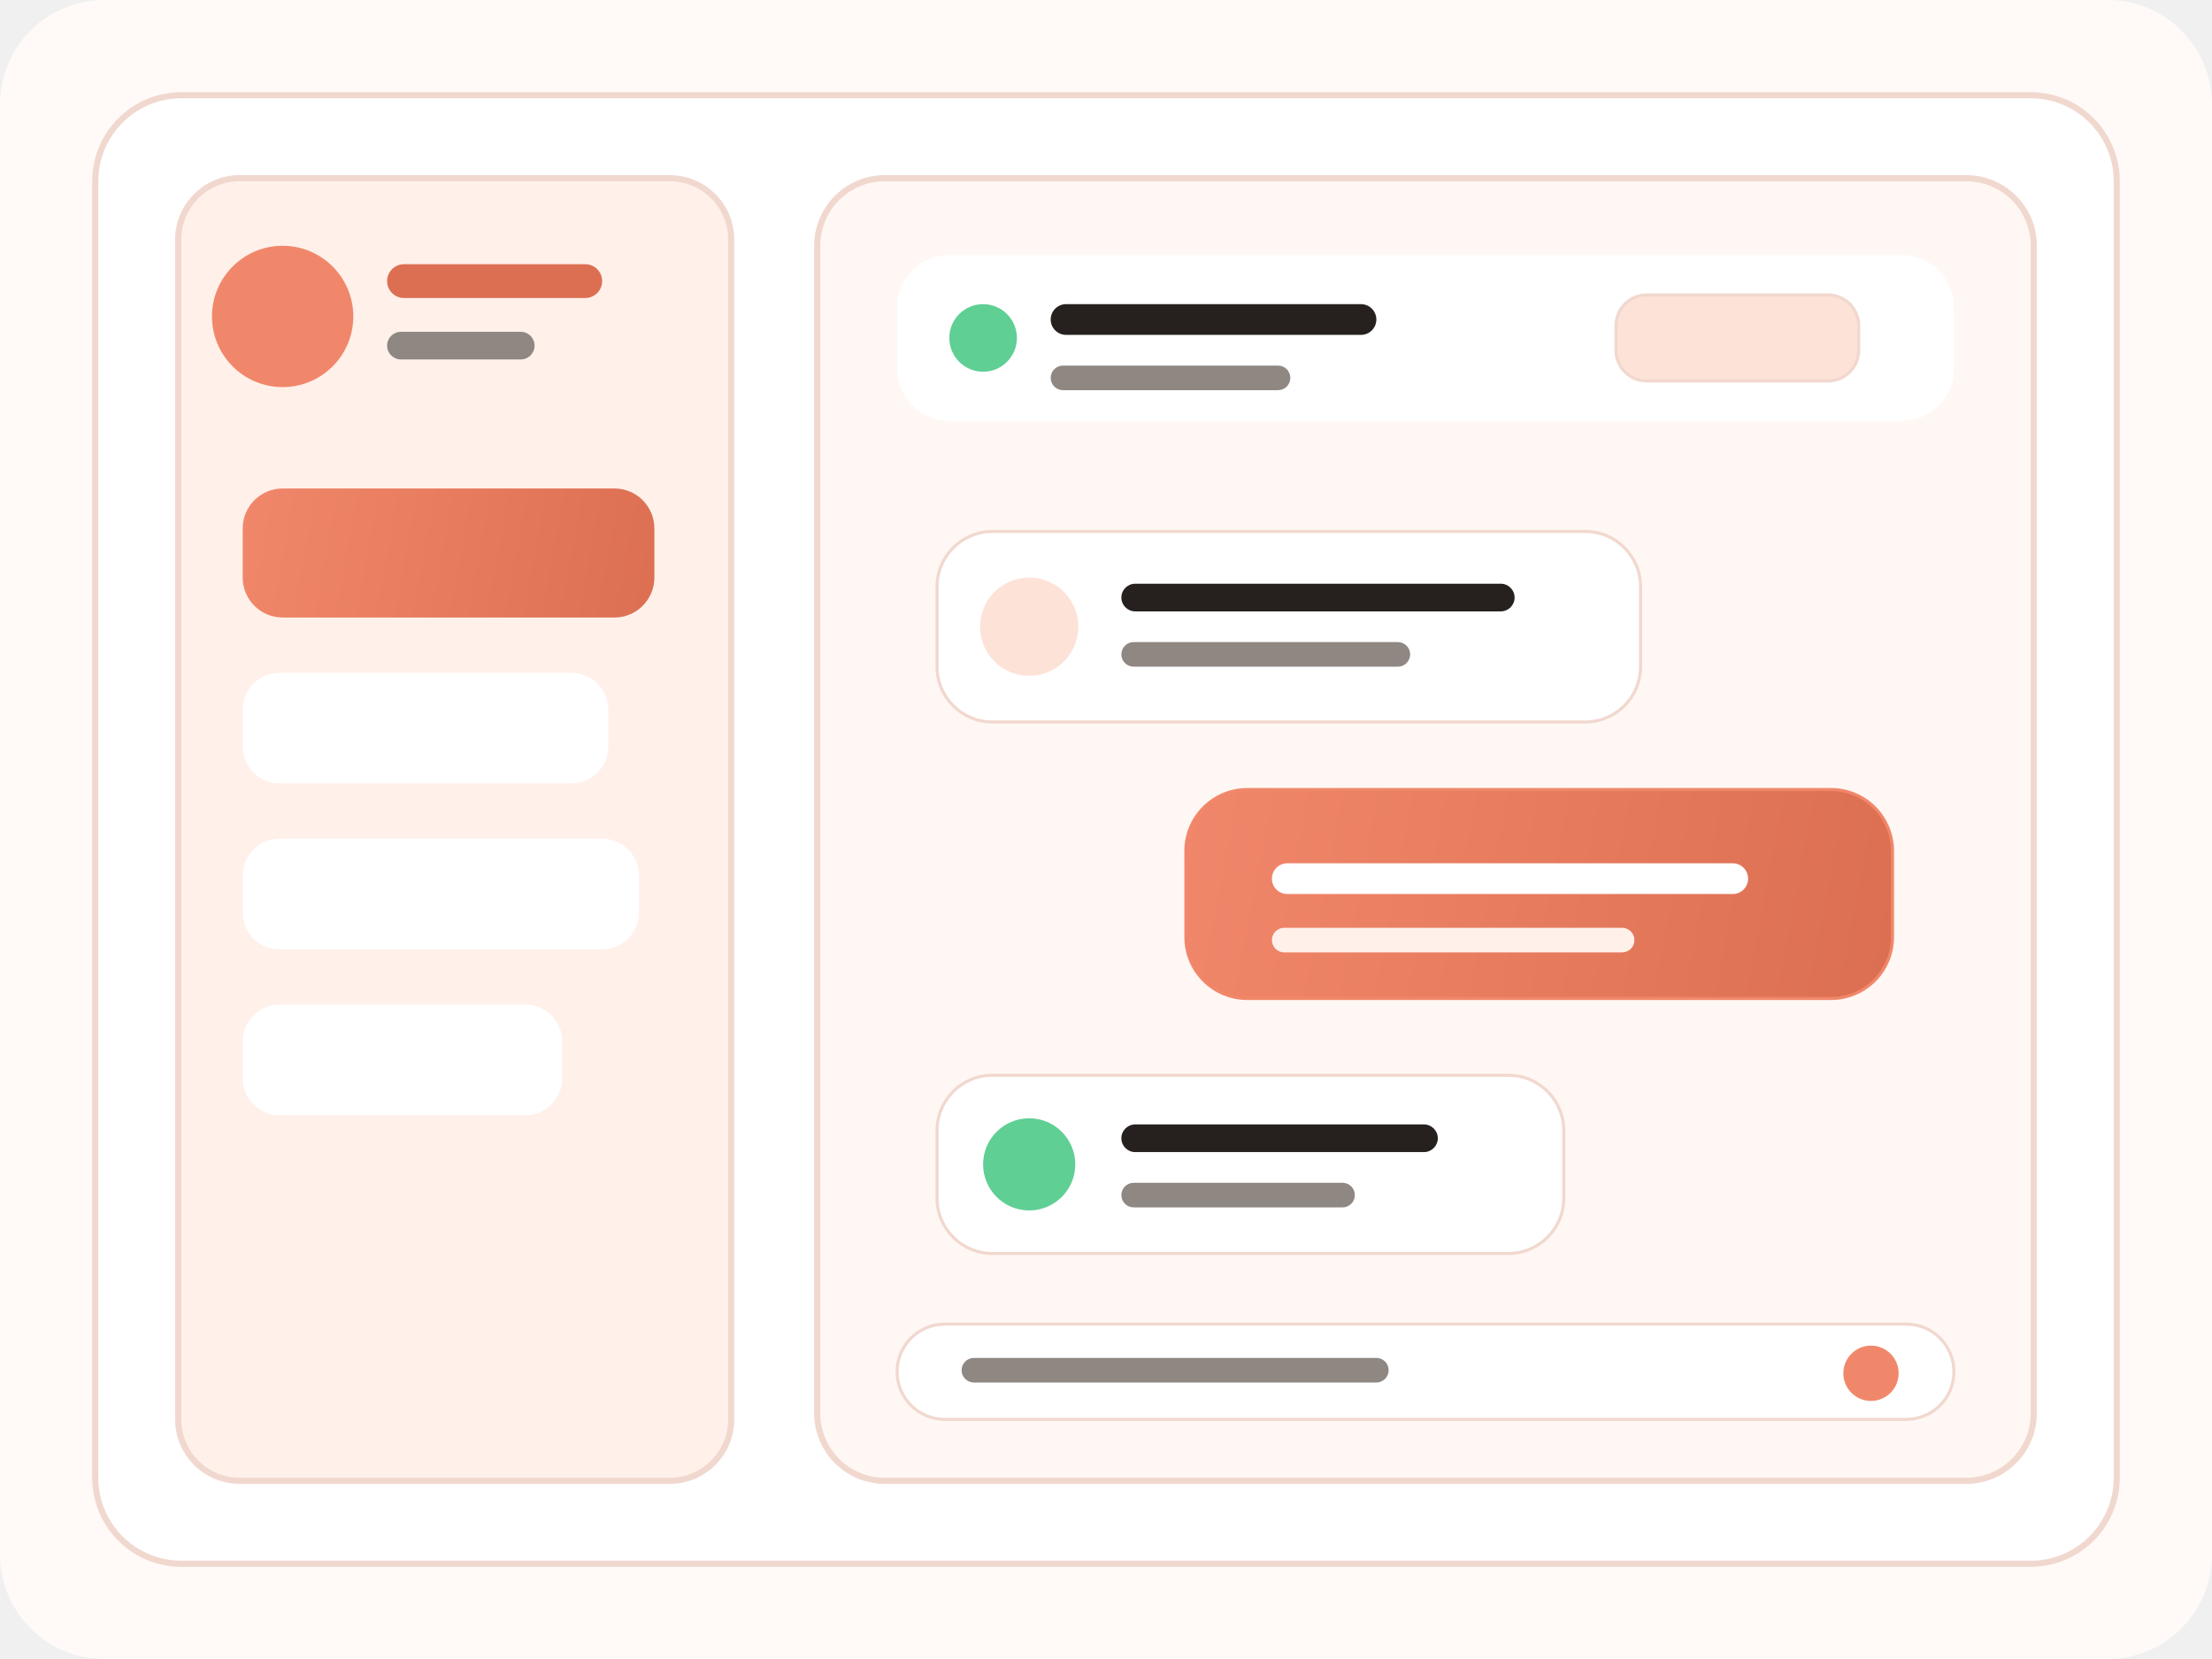
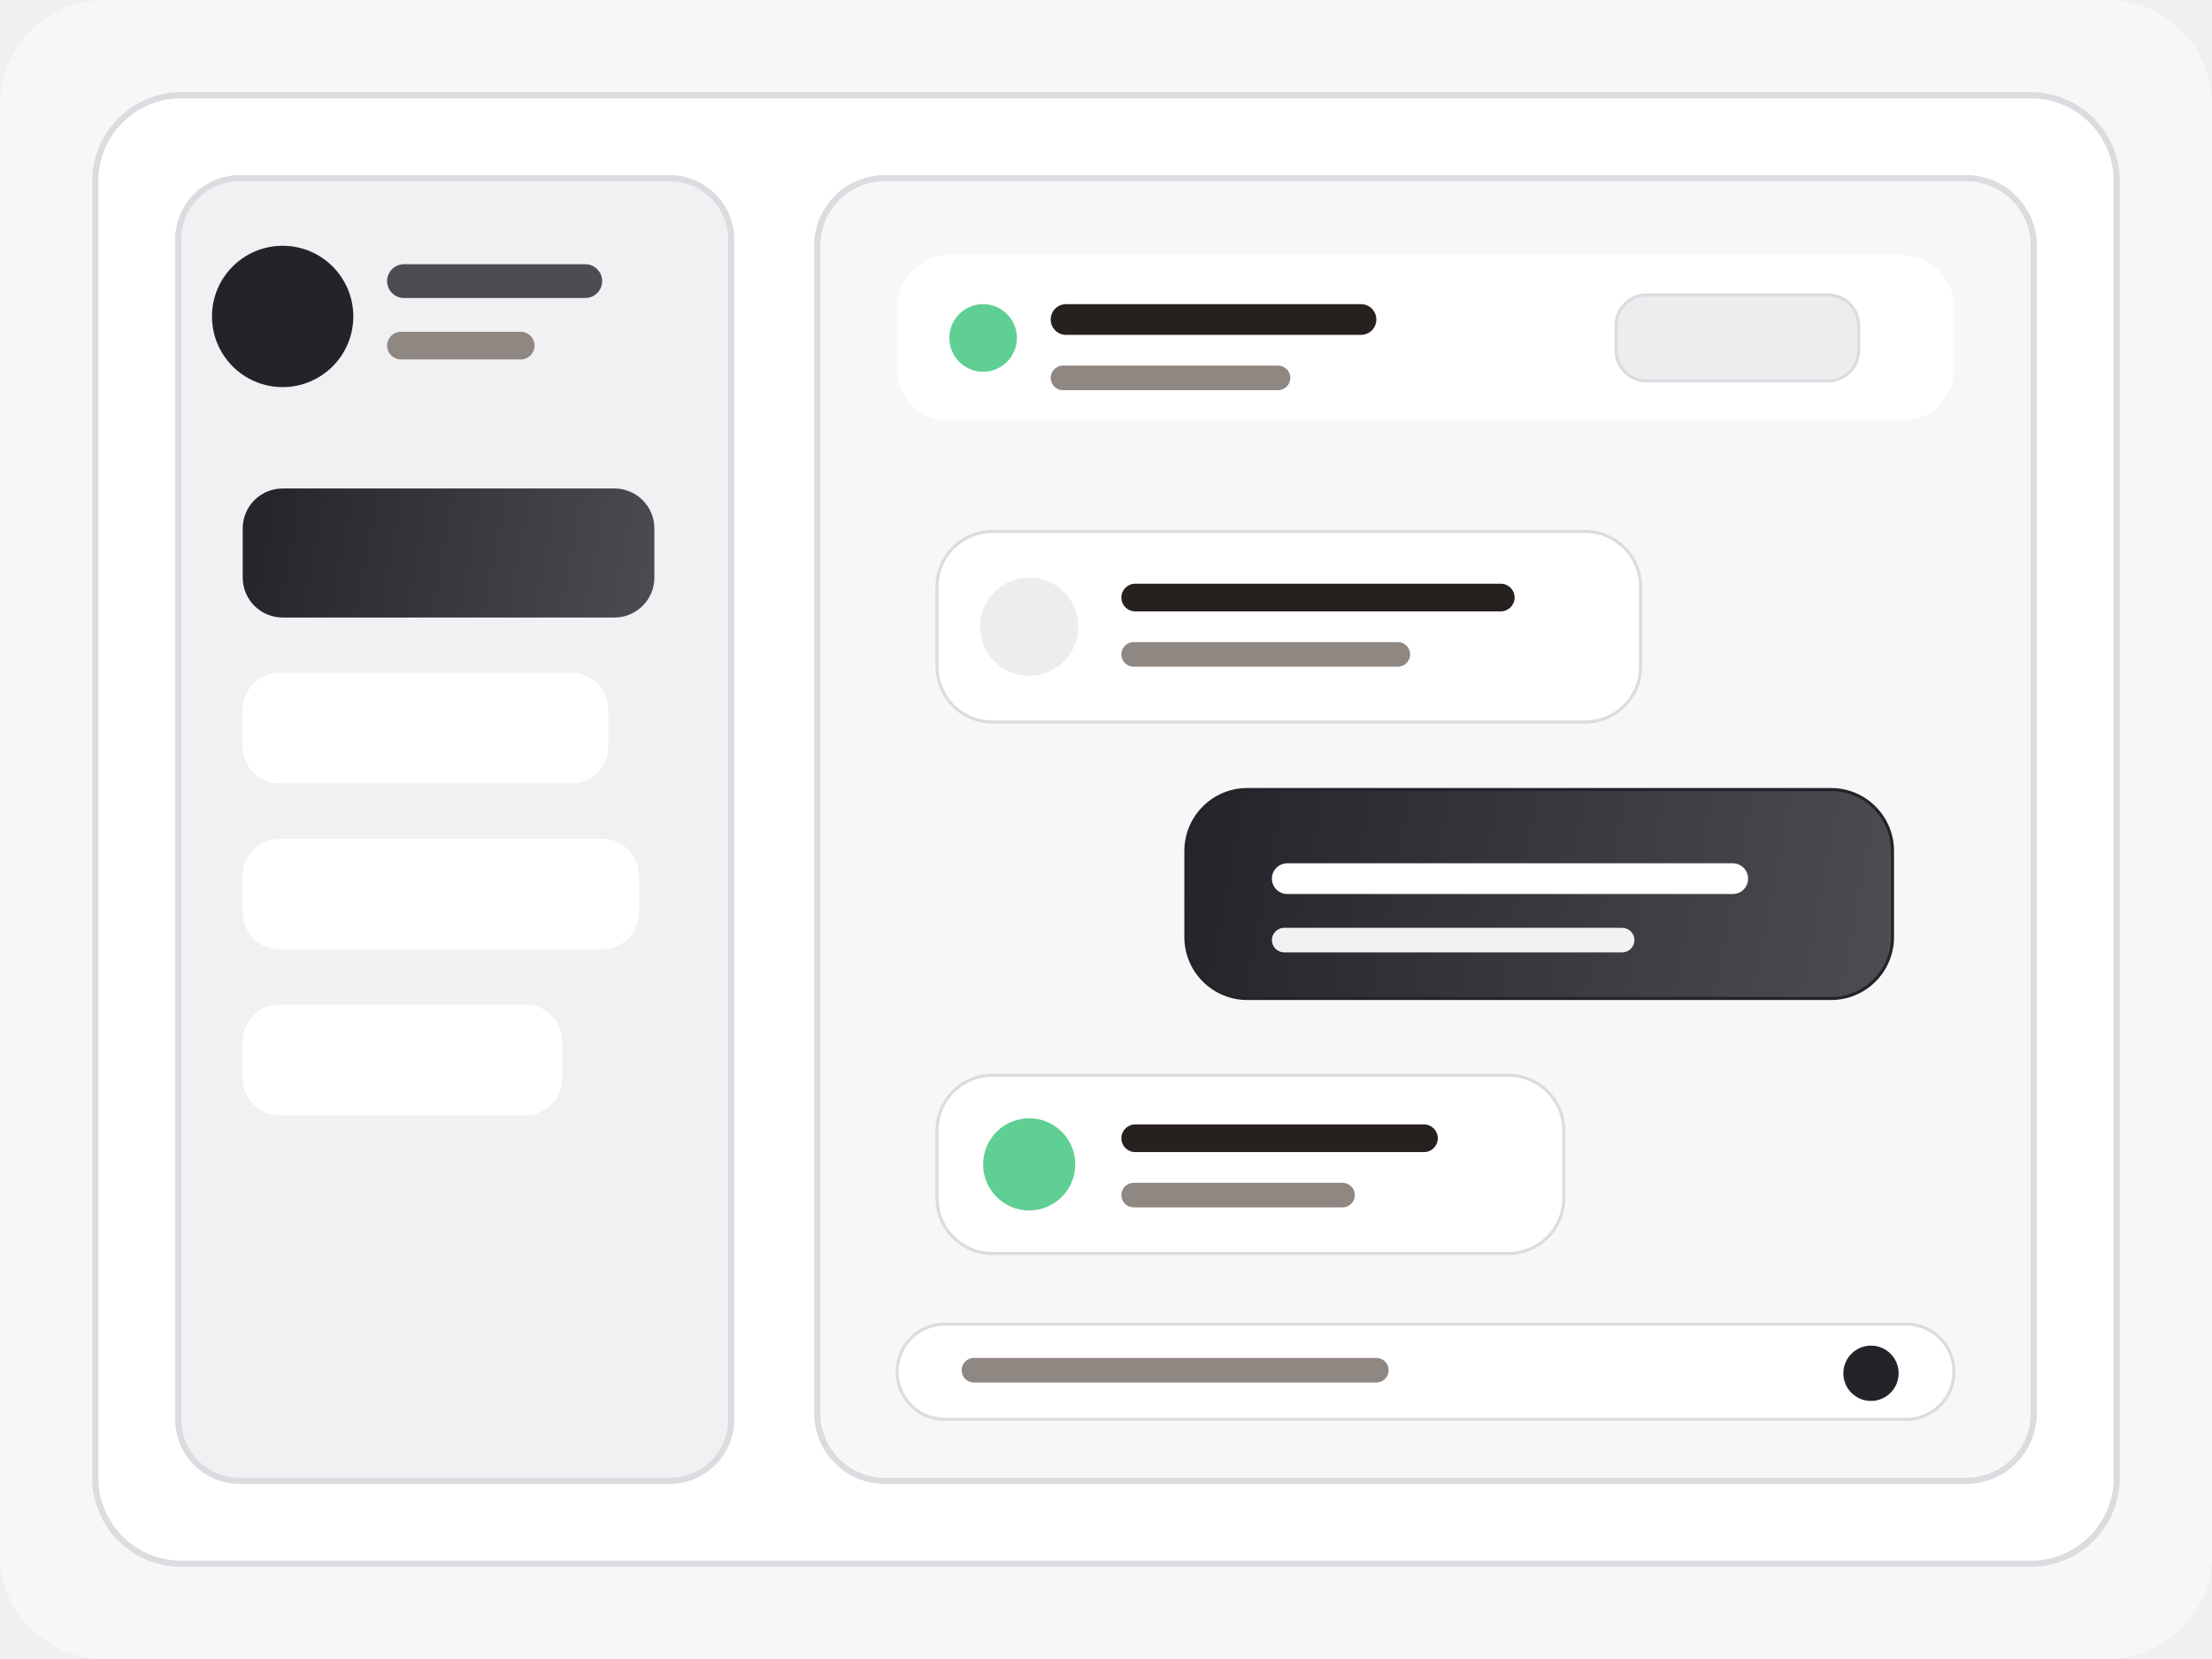
<svg xmlns="http://www.w3.org/2000/svg" width="720" height="540" viewBox="0 0 720 540" fill="none">
-   <rect width="720" height="540" rx="34" fill="#FFFAF8" />
-   <rect x="31" y="31" width="658" height="478" rx="28" fill="#FFFFFF" stroke="#F1D8CF" stroke-width="2" />
-   <rect x="58" y="58" width="180" height="424" rx="20" fill="#FFF0EA" stroke="#F1D8CF" stroke-width="2" />
-   <circle cx="92" cy="103" r="23" fill="#F1876A" />
-   <rect x="126" y="86" width="70" height="11" rx="5.5" fill="#DC6F52" />
+   <rect width="720" height="540" rx="34" fill="#F7F7F8" />
+   <rect x="31" y="31" width="658" height="478" rx="28" fill="#FFFFFF" stroke="#DADCE0" stroke-width="2" />
+   <rect x="58" y="58" width="180" height="424" rx="20" fill="#F1F1F3" stroke="#DADCE0" stroke-width="2" />
+   <circle cx="92" cy="103" r="23" fill="#232429" />
+   <rect x="126" y="86" width="70" height="11" rx="5.5" fill="#4B4D52" />
  <rect x="126" y="108" width="48" height="9" rx="4.5" fill="#8F8782" />
  <rect x="79" y="159" width="134" height="42" rx="13" fill="url(#paint0_linear)" />
  <rect x="79" y="219" width="119" height="36" rx="12" fill="#FFFFFF" />
  <rect x="79" y="273" width="129" height="36" rx="12" fill="#FFFFFF" />
  <rect x="79" y="327" width="104" height="36" rx="12" fill="#FFFFFF" />
-   <rect x="266" y="58" width="396" height="424" rx="22" fill="#FFF7F3" stroke="#F1D8CF" stroke-width="2" />
+   <rect x="266" y="58" width="396" height="424" rx="22" fill="#F7F7F8" stroke="#DADCE0" stroke-width="2" />
  <rect x="292" y="83" width="344" height="54" rx="17" fill="#FFFFFF" />
  <circle cx="320" cy="110" r="11" fill="#5FCF94" />
  <rect x="342" y="99" width="106" height="10" rx="5" fill="#26211F" />
  <rect x="342" y="119" width="78" height="8" rx="4" fill="#8F8782" />
-   <rect x="526" y="96" width="79" height="28" rx="10" fill="#FDE2D8" stroke="#F1D8CF" />
-   <rect x="305" y="173" width="229" height="62" rx="18" fill="#FFFFFF" stroke="#F1D8CF" />
-   <circle cx="335" cy="204" r="16" fill="#FDE2D8" />
+   <rect x="526" y="96" width="79" height="28" rx="10" fill="#ECEDEF" stroke="#DADCE0" />
+   <rect x="305" y="173" width="229" height="62" rx="18" fill="#FFFFFF" stroke="#DADCE0" />
+   <circle cx="335" cy="204" r="16" fill="#ECEDEF" />
  <rect x="365" y="190" width="128" height="9" rx="4.5" fill="#26211F" />
  <rect x="365" y="209" width="94" height="8" rx="4" fill="#8F8782" />
-   <rect x="386" y="257" width="230" height="68" rx="20" fill="url(#paint1_linear)" stroke="#F1876A" />
+   <rect x="386" y="257" width="230" height="68" rx="20" fill="url(#paint1_linear)" stroke="#232429" />
  <rect x="414" y="281" width="155" height="10" rx="5" fill="#FFFFFF" />
-   <rect x="414" y="302" width="118" height="8" rx="4" fill="#FFF0EA" />
-   <rect x="305" y="350" width="204" height="58" rx="18" fill="#FFFFFF" stroke="#F1D8CF" />
+   <rect x="414" y="302" width="118" height="8" rx="4" fill="#F1F1F3" />
+   <rect x="305" y="350" width="204" height="58" rx="18" fill="#FFFFFF" stroke="#DADCE0" />
  <circle cx="335" cy="379" r="15" fill="#5FCF94" />
  <rect x="365" y="366" width="103" height="9" rx="4.5" fill="#26211F" />
  <rect x="365" y="385" width="76" height="8" rx="4" fill="#8F8782" />
-   <rect x="292" y="431" width="344" height="31" rx="15.5" fill="#FFFFFF" stroke="#F1D8CF" />
+   <rect x="292" y="431" width="344" height="31" rx="15.5" fill="#FFFFFF" stroke="#DADCE0" />
  <rect x="313" y="442" width="139" height="8" rx="4" fill="#8F8782" />
-   <circle cx="609" cy="447" r="9" fill="#F1876A" />
+   <circle cx="609" cy="447" r="9" fill="#232429" />
  <defs>
    <linearGradient id="paint0_linear" x1="79" y1="159" x2="218.15" y2="184.511" gradientUnits="userSpaceOnUse">
-       <stop stop-color="#F1876A" />
-       <stop offset="1" stop-color="#DC6F52" />
+       <stop stop-color="#232429" />
+       <stop offset="1" stop-color="#4B4D52" />
    </linearGradient>
    <linearGradient id="paint1_linear" x1="386" y1="257" x2="617.536" y2="301.297" gradientUnits="userSpaceOnUse">
-       <stop stop-color="#F1876A" />
-       <stop offset="1" stop-color="#DC6F52" />
+       <stop stop-color="#232429" />
+       <stop offset="1" stop-color="#4B4D52" />
    </linearGradient>
  </defs>
</svg>
